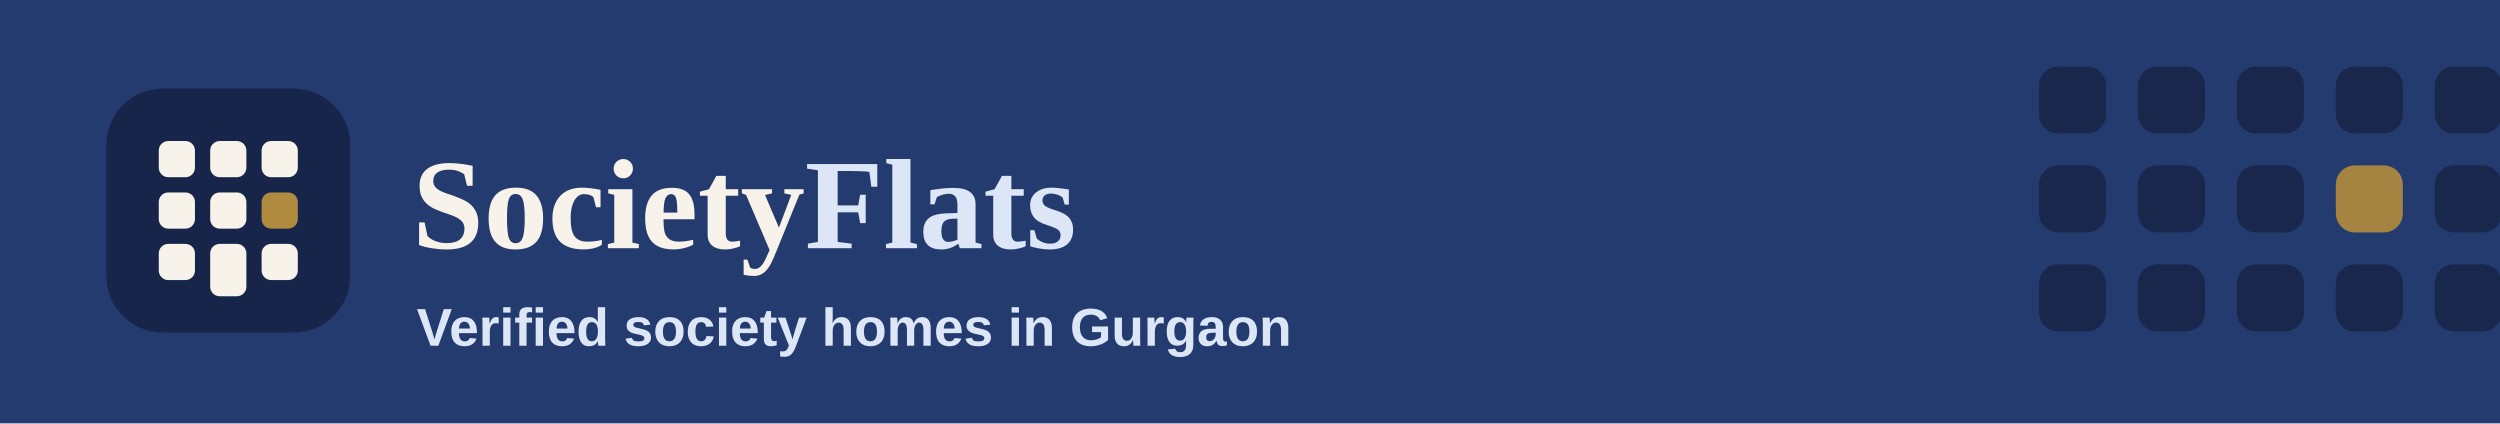
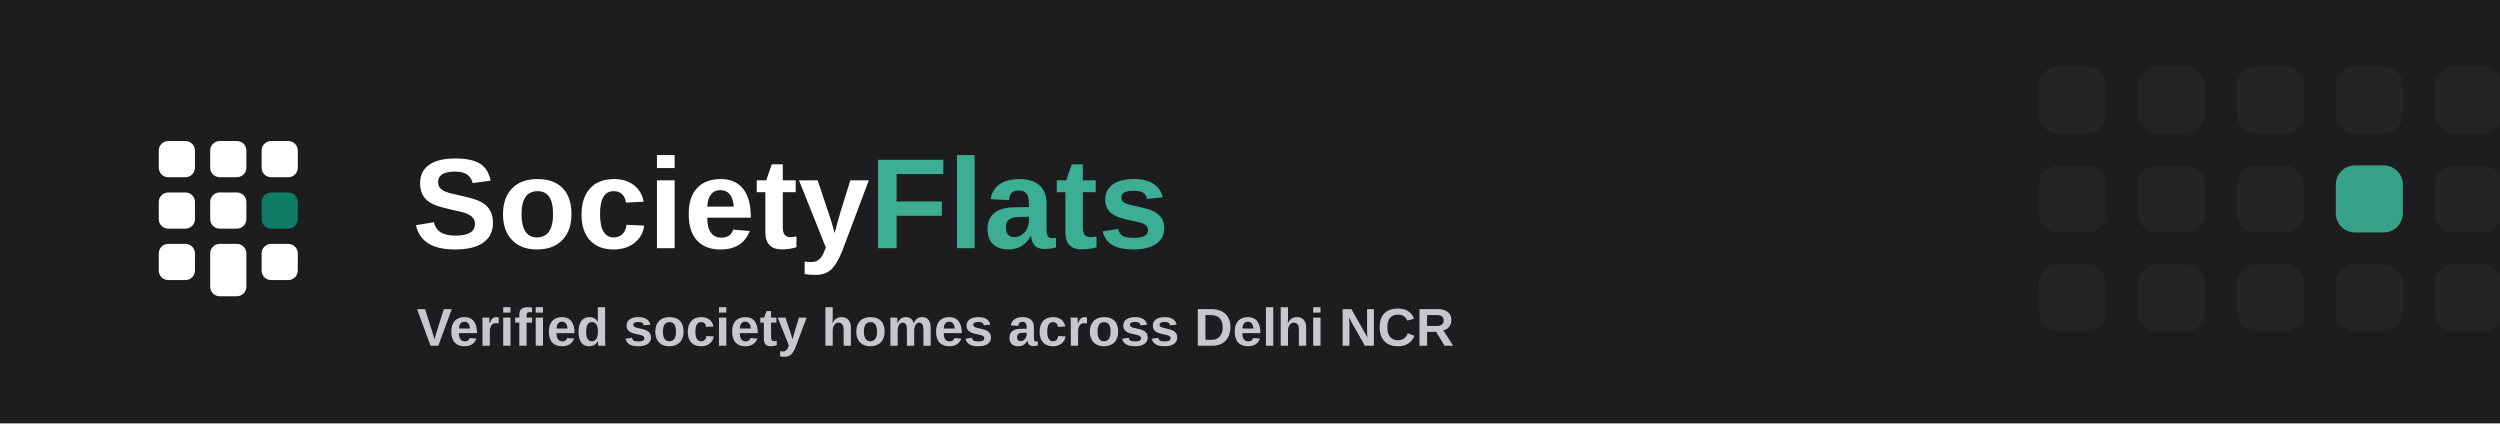
<svg xmlns="http://www.w3.org/2000/svg" width="1128" height="191" viewBox="0 0 1128 191" fill="none">
-   <rect width="1128" height="191" fill="#233B6E" />
+   <rect width="1128" height="191" fill="#1D1D1F" />
  <g transform="translate(920 30) scale(0.72)" opacity="0.92">
-     <rect x="0" y="0" width="42" height="42" rx="12" fill="#18254A" />
-     <rect x="62" y="0" width="42" height="42" rx="12" fill="#18254A" />
-     <rect x="124" y="0" width="42" height="42" rx="12" fill="#18254A" />
-     <rect x="186" y="0" width="42" height="42" rx="12" fill="#18254A" />
-     <rect x="248" y="0" width="42" height="42" rx="12" fill="#18254A" />
-     <rect x="0" y="62" width="42" height="42" rx="12" fill="#18254A" />
-     <rect x="62" y="62" width="42" height="42" rx="12" fill="#18254A" />
-     <rect x="124" y="62" width="42" height="42" rx="12" fill="#18254A" />
-     <rect x="186" y="62" width="42" height="42" rx="12" fill="#B08A3E" />
-     <rect x="248" y="62" width="42" height="42" rx="12" fill="#18254A" />
-     <rect x="0" y="124" width="42" height="42" rx="12" fill="#18254A" />
-     <rect x="62" y="124" width="42" height="42" rx="12" fill="#18254A" />
-     <rect x="124" y="124" width="42" height="42" rx="12" fill="#18254A" />
-     <rect x="186" y="124" width="42" height="42" rx="12" fill="#18254A" />
-     <rect x="248" y="124" width="42" height="42" rx="12" fill="#18254A" />
+     <rect x="0" y="0" width="42" height="42" rx="12" fill="#252528" />
+     <rect x="62" y="0" width="42" height="42" rx="12" fill="#252528" />
+     <rect x="124" y="0" width="42" height="42" rx="12" fill="#252528" />
+     <rect x="186" y="0" width="42" height="42" rx="12" fill="#252528" />
+     <rect x="248" y="0" width="42" height="42" rx="12" fill="#252528" />
+     <rect x="0" y="62" width="42" height="42" rx="12" fill="#252528" />
+     <rect x="62" y="62" width="42" height="42" rx="12" fill="#252528" />
+     <rect x="124" y="62" width="42" height="42" rx="12" fill="#252528" />
+     <rect x="186" y="62" width="42" height="42" rx="12" fill="#3BAE93" />
+     <rect x="248" y="62" width="42" height="42" rx="12" fill="#252528" />
+     <rect x="0" y="124" width="42" height="42" rx="12" fill="#252528" />
+     <rect x="62" y="124" width="42" height="42" rx="12" fill="#252528" />
+     <rect x="124" y="124" width="42" height="42" rx="12" fill="#252528" />
+     <rect x="186" y="124" width="42" height="42" rx="12" fill="#252528" />
+     <rect x="248" y="124" width="42" height="42" rx="12" fill="#252528" />
  </g>
  <g transform="translate(48 40) scale(0.2148438)">
-     <rect width="512" height="512" rx="118" fill="#18254A" />
-     <rect x="110" y="110" width="76" height="76" rx="20" fill="#F8F3EA" />
-     <rect x="218" y="110" width="76" height="76" rx="20" fill="#F8F3EA" />
-     <rect x="326" y="110" width="76" height="76" rx="20" fill="#F8F3EA" />
-     <rect x="110" y="218" width="76" height="76" rx="20" fill="#F8F3EA" />
-     <rect x="218" y="218" width="76" height="76" rx="20" fill="#F8F3EA" />
-     <rect x="326" y="218" width="76" height="76" rx="20" fill="#B08A3E" />
-     <rect x="110" y="326" width="76" height="76" rx="20" fill="#F8F3EA" />
-     <rect x="218" y="326" width="76" height="110" rx="20" fill="#F8F3EA" />
-     <rect x="326" y="326" width="76" height="76" rx="20" fill="#F8F3EA" />
+     <rect width="512" height="512" rx="118" fill="#1D1D1F" />
+     <rect x="110" y="110" width="76" height="76" rx="20" fill="#FFFFFF" />
+     <rect x="218" y="110" width="76" height="76" rx="20" fill="#FFFFFF" />
+     <rect x="326" y="110" width="76" height="76" rx="20" fill="#FFFFFF" />
+     <rect x="110" y="218" width="76" height="76" rx="20" fill="#FFFFFF" />
+     <rect x="218" y="218" width="76" height="76" rx="20" fill="#FFFFFF" />
+     <rect x="326" y="218" width="76" height="76" rx="20" fill="#0F7B63" />
+     <rect x="110" y="326" width="76" height="76" rx="20" fill="#FFFFFF" />
+     <rect x="218" y="326" width="76" height="110" rx="20" fill="#FFFFFF" />
+     <rect x="326" y="326" width="76" height="76" rx="20" fill="#FFFFFF" />
  </g>
-   <text x="186" y="112" font-family="Newsreader, Georgia, 'Times New Roman', serif" font-size="58" font-weight="600" fill="#F8F3EA">Society<tspan fill="#DCE6F7">Flats</tspan>
+   <text x="186" y="112" font-family="'Hanken Grotesk', 'Helvetica Neue', Arial, sans-serif" font-size="58" font-weight="600" fill="#FFFFFF">Society<tspan fill="#3BAE93">Flats</tspan>
  </text>
-   <text x="188" y="156" font-family="'Hanken Grotesk', 'Helvetica Neue', Arial, sans-serif" font-size="24" font-weight="600" fill="#DCE6F7">Verified society homes in Gurgaon</text>
+   <text x="188" y="156" font-family="'Hanken Grotesk', 'Helvetica Neue', Arial, sans-serif" font-size="24" font-weight="600" fill="#C7C7CD">Verified society homes across Delhi NCR</text>
</svg>
